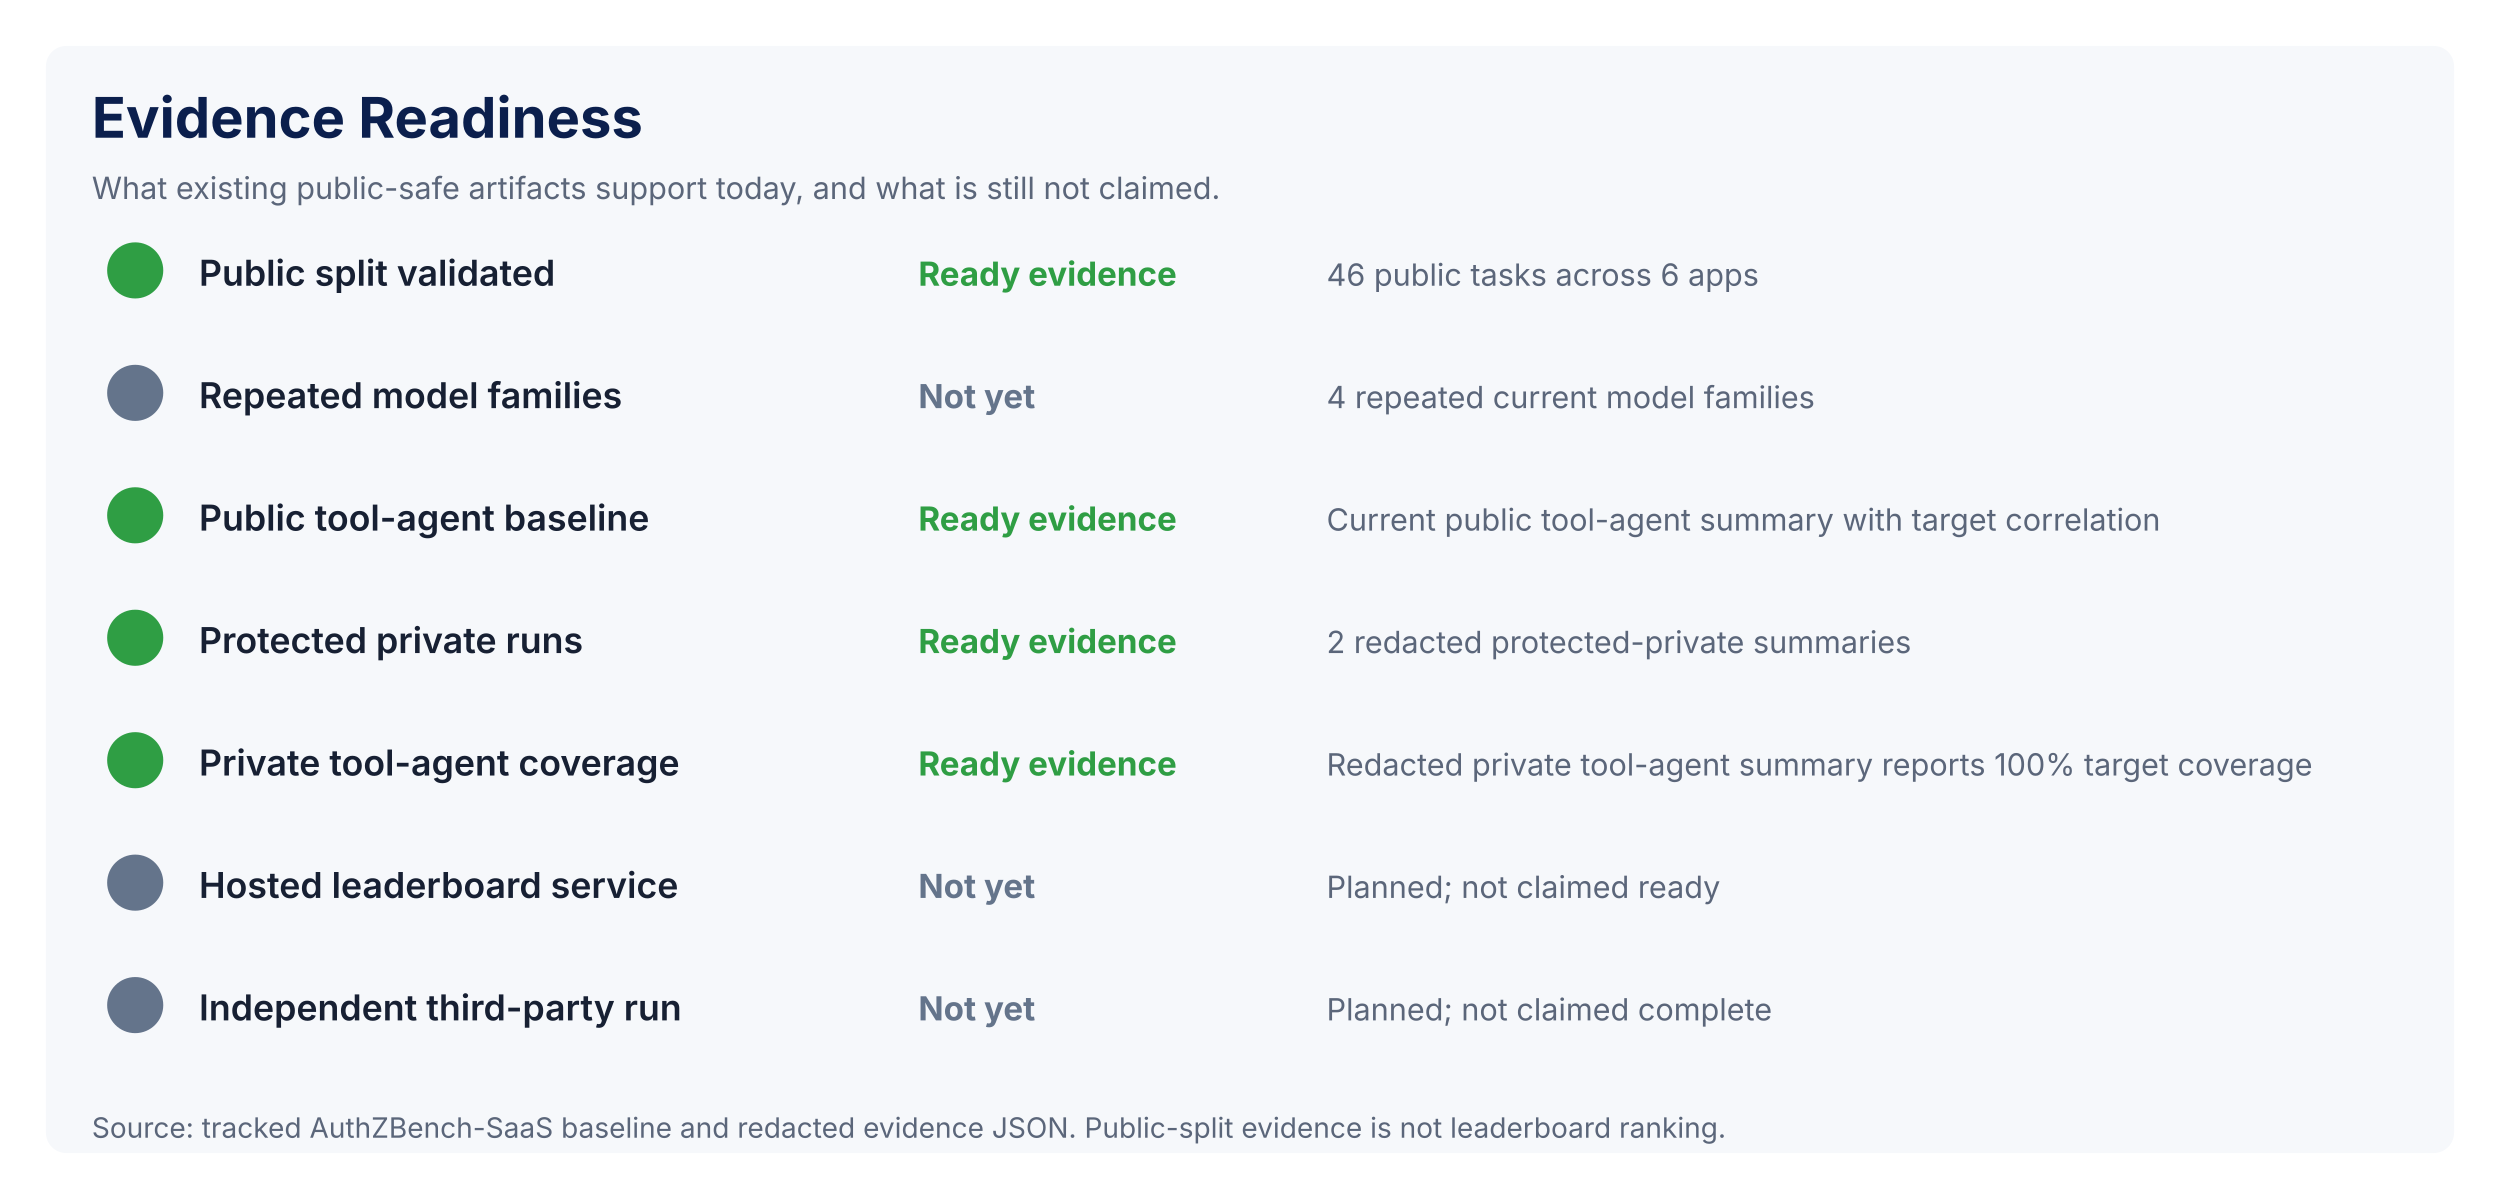
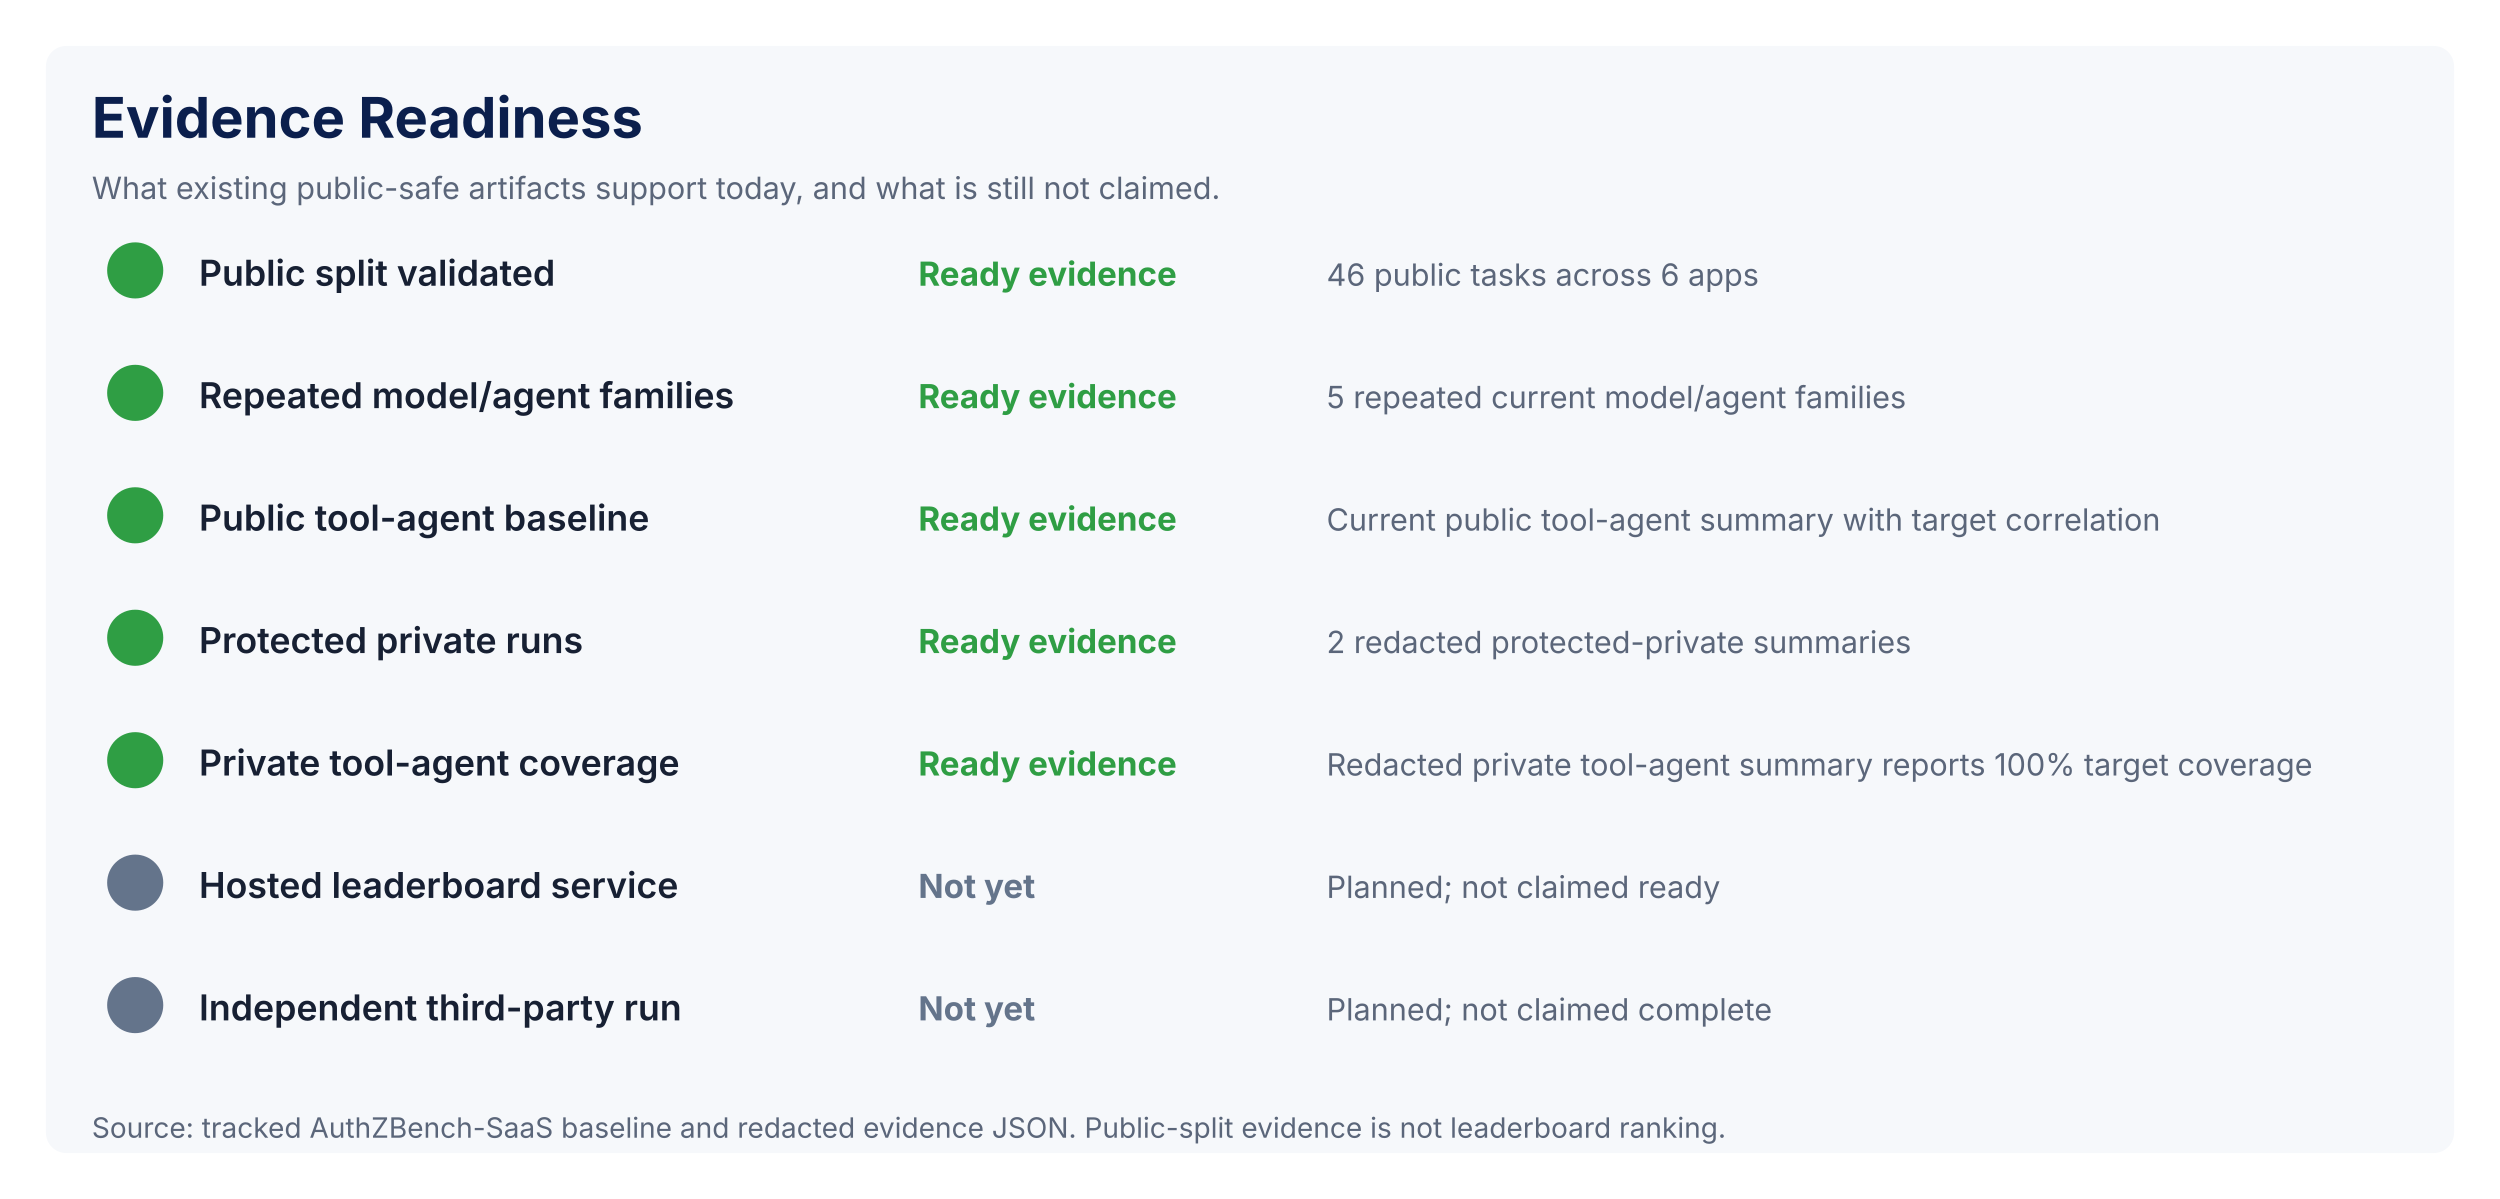
<svg xmlns="http://www.w3.org/2000/svg" width="980" height="470" viewBox="0 0 980 470" role="img" aria-labelledby="title desc">
  <rect x="0.0" y="0.0" width="980.0" height="470.0" rx="0" fill="#ffffff" />
  <rect x="18.0" y="18.0" width="944.0" height="434.0" rx="8" fill="#f6f8fb" />
  <text x="36.0" y="54.0" fill="#0b1f4d" font-family="Inter, Arial, sans-serif" font-size="22" font-weight="700">Evidence Readiness</text>
  <text x="36.0" y="78.0" fill="#5b667a" font-family="Inter, Arial, sans-serif" font-size="12" font-weight="400">What existing public-safe artifacts support today, and what is still not claimed.</text>
  <rect x="42.0" y="95.0" width="22.0" height="22.0" rx="11" fill="#2f9e44" />
  <text x="78.0" y="112.0" fill="#172033" font-family="Inter, Arial, sans-serif" font-size="14" font-weight="600">Public split validated</text>
  <text x="360.0" y="112.0" fill="#2f9e44" font-family="Inter, Arial, sans-serif" font-size="13" font-weight="700">Ready evidence</text>
  <text x="520.0" y="112.0" fill="#5b667a" font-family="Inter, Arial, sans-serif" font-size="12" font-weight="400">46 public tasks across 6 apps</text>
-   <rect x="42.0" y="143.0" width="22.0" height="22.0" rx="11" fill="#64748b" />
-   <text x="78.0" y="160.0" fill="#172033" font-family="Inter, Arial, sans-serif" font-size="14" font-weight="600">Repeated model families</text>
-   <text x="360.0" y="160.0" fill="#64748b" font-family="Inter, Arial, sans-serif" font-size="13" font-weight="700">Not yet</text>
-   <text x="520.0" y="160.0" fill="#5b667a" font-family="Inter, Arial, sans-serif" font-size="12" font-weight="400">4 repeated current model families</text>
+   <rect x="42.0" y="143.0" width="22.0" height="22.0" rx="11" fill="#2f9e44" />
+   <text x="78.0" y="160.0" fill="#172033" font-family="Inter, Arial, sans-serif" font-size="14" font-weight="600">Repeated model/agent families</text>
+   <text x="360.0" y="160.0" fill="#2f9e44" font-family="Inter, Arial, sans-serif" font-size="13" font-weight="700">Ready evidence</text>
+   <text x="520.0" y="160.0" fill="#5b667a" font-family="Inter, Arial, sans-serif" font-size="12" font-weight="400">5 repeated current model/agent families</text>
  <rect x="42.0" y="191.0" width="22.0" height="22.0" rx="11" fill="#2f9e44" />
  <text x="78.0" y="208.0" fill="#172033" font-family="Inter, Arial, sans-serif" font-size="14" font-weight="600">Public tool-agent baseline</text>
  <text x="360.0" y="208.0" fill="#2f9e44" font-family="Inter, Arial, sans-serif" font-size="13" font-weight="700">Ready evidence</text>
  <text x="520.0" y="208.0" fill="#5b667a" font-family="Inter, Arial, sans-serif" font-size="12" font-weight="400">Current public tool-agent summary with target correlation</text>
  <rect x="42.0" y="239.0" width="22.0" height="22.0" rx="11" fill="#2f9e44" />
  <text x="78.0" y="256.0" fill="#172033" font-family="Inter, Arial, sans-serif" font-size="14" font-weight="600">Protected private runs</text>
  <text x="360.0" y="256.0" fill="#2f9e44" font-family="Inter, Arial, sans-serif" font-size="13" font-weight="700">Ready evidence</text>
  <text x="520.0" y="256.0" fill="#5b667a" font-family="Inter, Arial, sans-serif" font-size="12" font-weight="400">2 redacted protected-private summaries</text>
  <rect x="42.0" y="287.0" width="22.0" height="22.0" rx="11" fill="#2f9e44" />
  <text x="78.0" y="304.0" fill="#172033" font-family="Inter, Arial, sans-serif" font-size="14" font-weight="600">Private tool-agent coverage</text>
  <text x="360.0" y="304.0" fill="#2f9e44" font-family="Inter, Arial, sans-serif" font-size="13" font-weight="700">Ready evidence</text>
  <text x="520.0" y="304.0" fill="#5b667a" font-family="Inter, Arial, sans-serif" font-size="12" font-weight="400">Redacted private tool-agent summary reports 100% target coverage</text>
  <rect x="42.0" y="335.0" width="22.0" height="22.0" rx="11" fill="#64748b" />
  <text x="78.0" y="352.0" fill="#172033" font-family="Inter, Arial, sans-serif" font-size="14" font-weight="600">Hosted leaderboard service</text>
  <text x="360.0" y="352.0" fill="#64748b" font-family="Inter, Arial, sans-serif" font-size="13" font-weight="700">Not yet</text>
  <text x="520.0" y="352.0" fill="#5b667a" font-family="Inter, Arial, sans-serif" font-size="12" font-weight="400">Planned; not claimed ready</text>
  <rect x="42.0" y="383.0" width="22.0" height="22.0" rx="11" fill="#64748b" />
  <text x="78.0" y="400.0" fill="#172033" font-family="Inter, Arial, sans-serif" font-size="14" font-weight="600">Independent third-party run</text>
  <text x="360.0" y="400.0" fill="#64748b" font-family="Inter, Arial, sans-serif" font-size="13" font-weight="700">Not yet</text>
  <text x="520.0" y="400.0" fill="#5b667a" font-family="Inter, Arial, sans-serif" font-size="12" font-weight="400">Planned; not claimed complete</text>
  <text x="36.0" y="446.0" fill="#5b667a" font-family="Inter, Arial, sans-serif" font-size="11" font-weight="400">Source: tracked AuthZBench-SaaS baseline and redacted evidence JSON. Public-split evidence is not leaderboard ranking.</text>
</svg>
